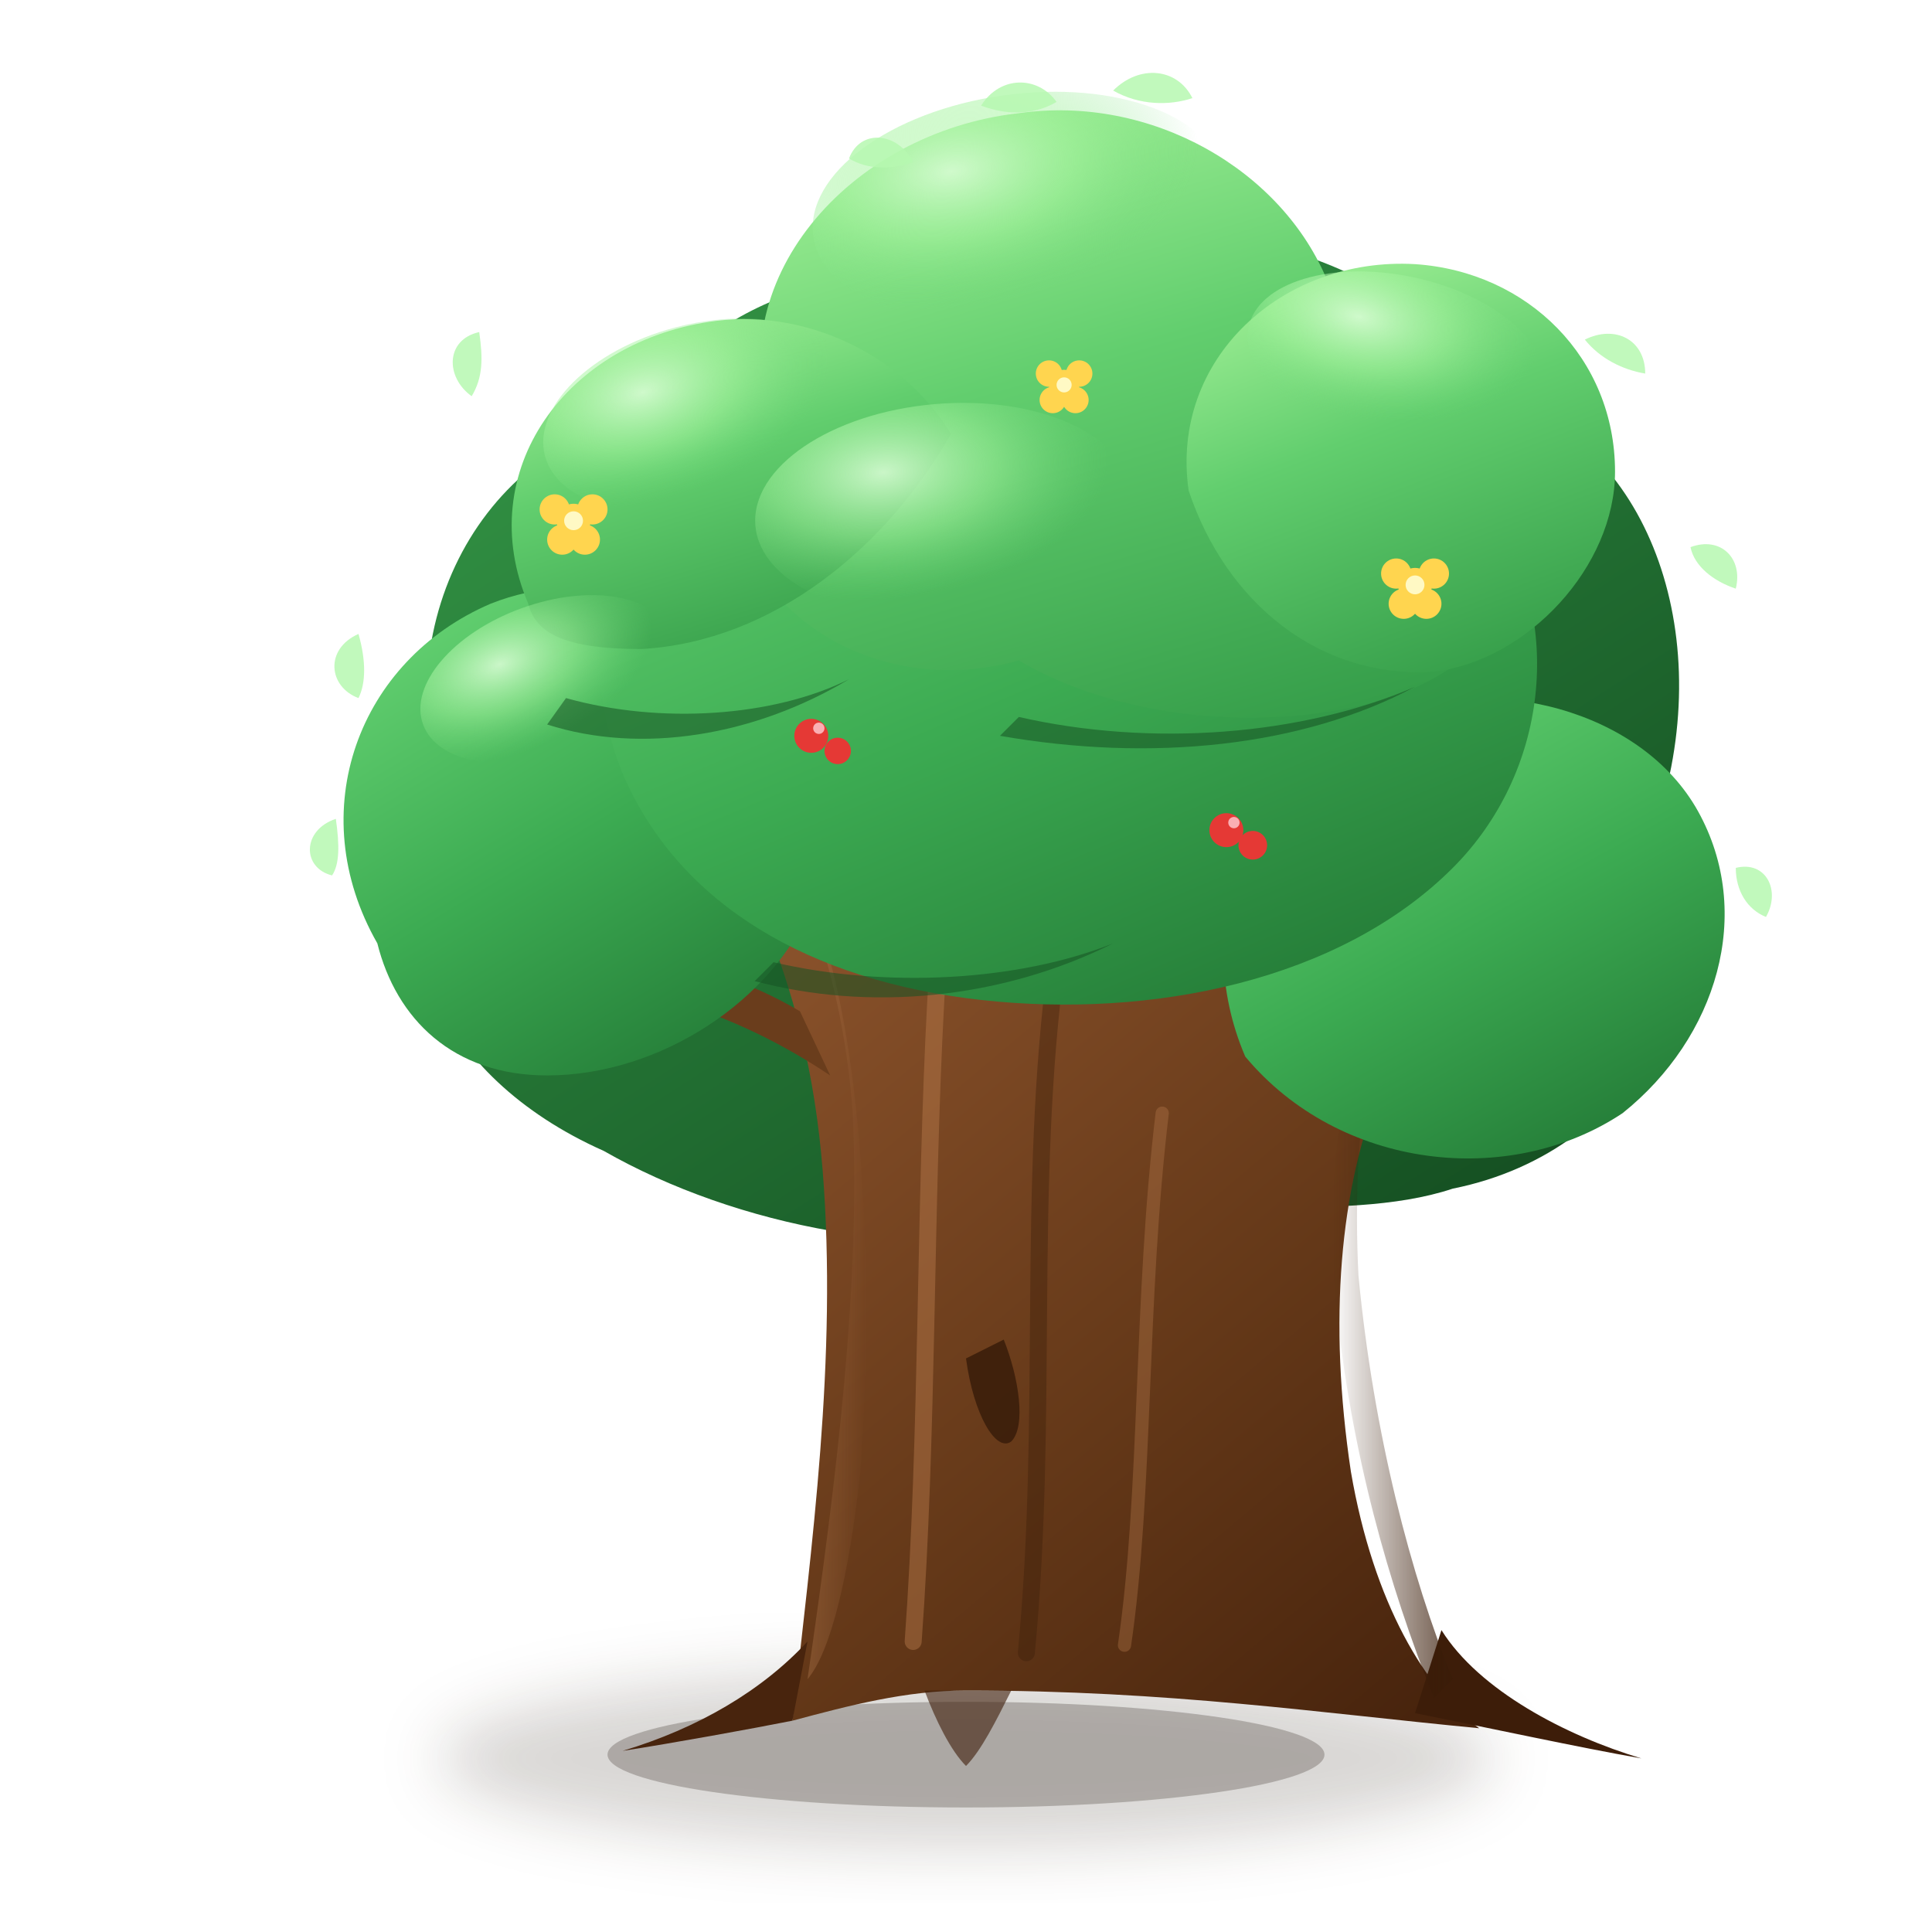
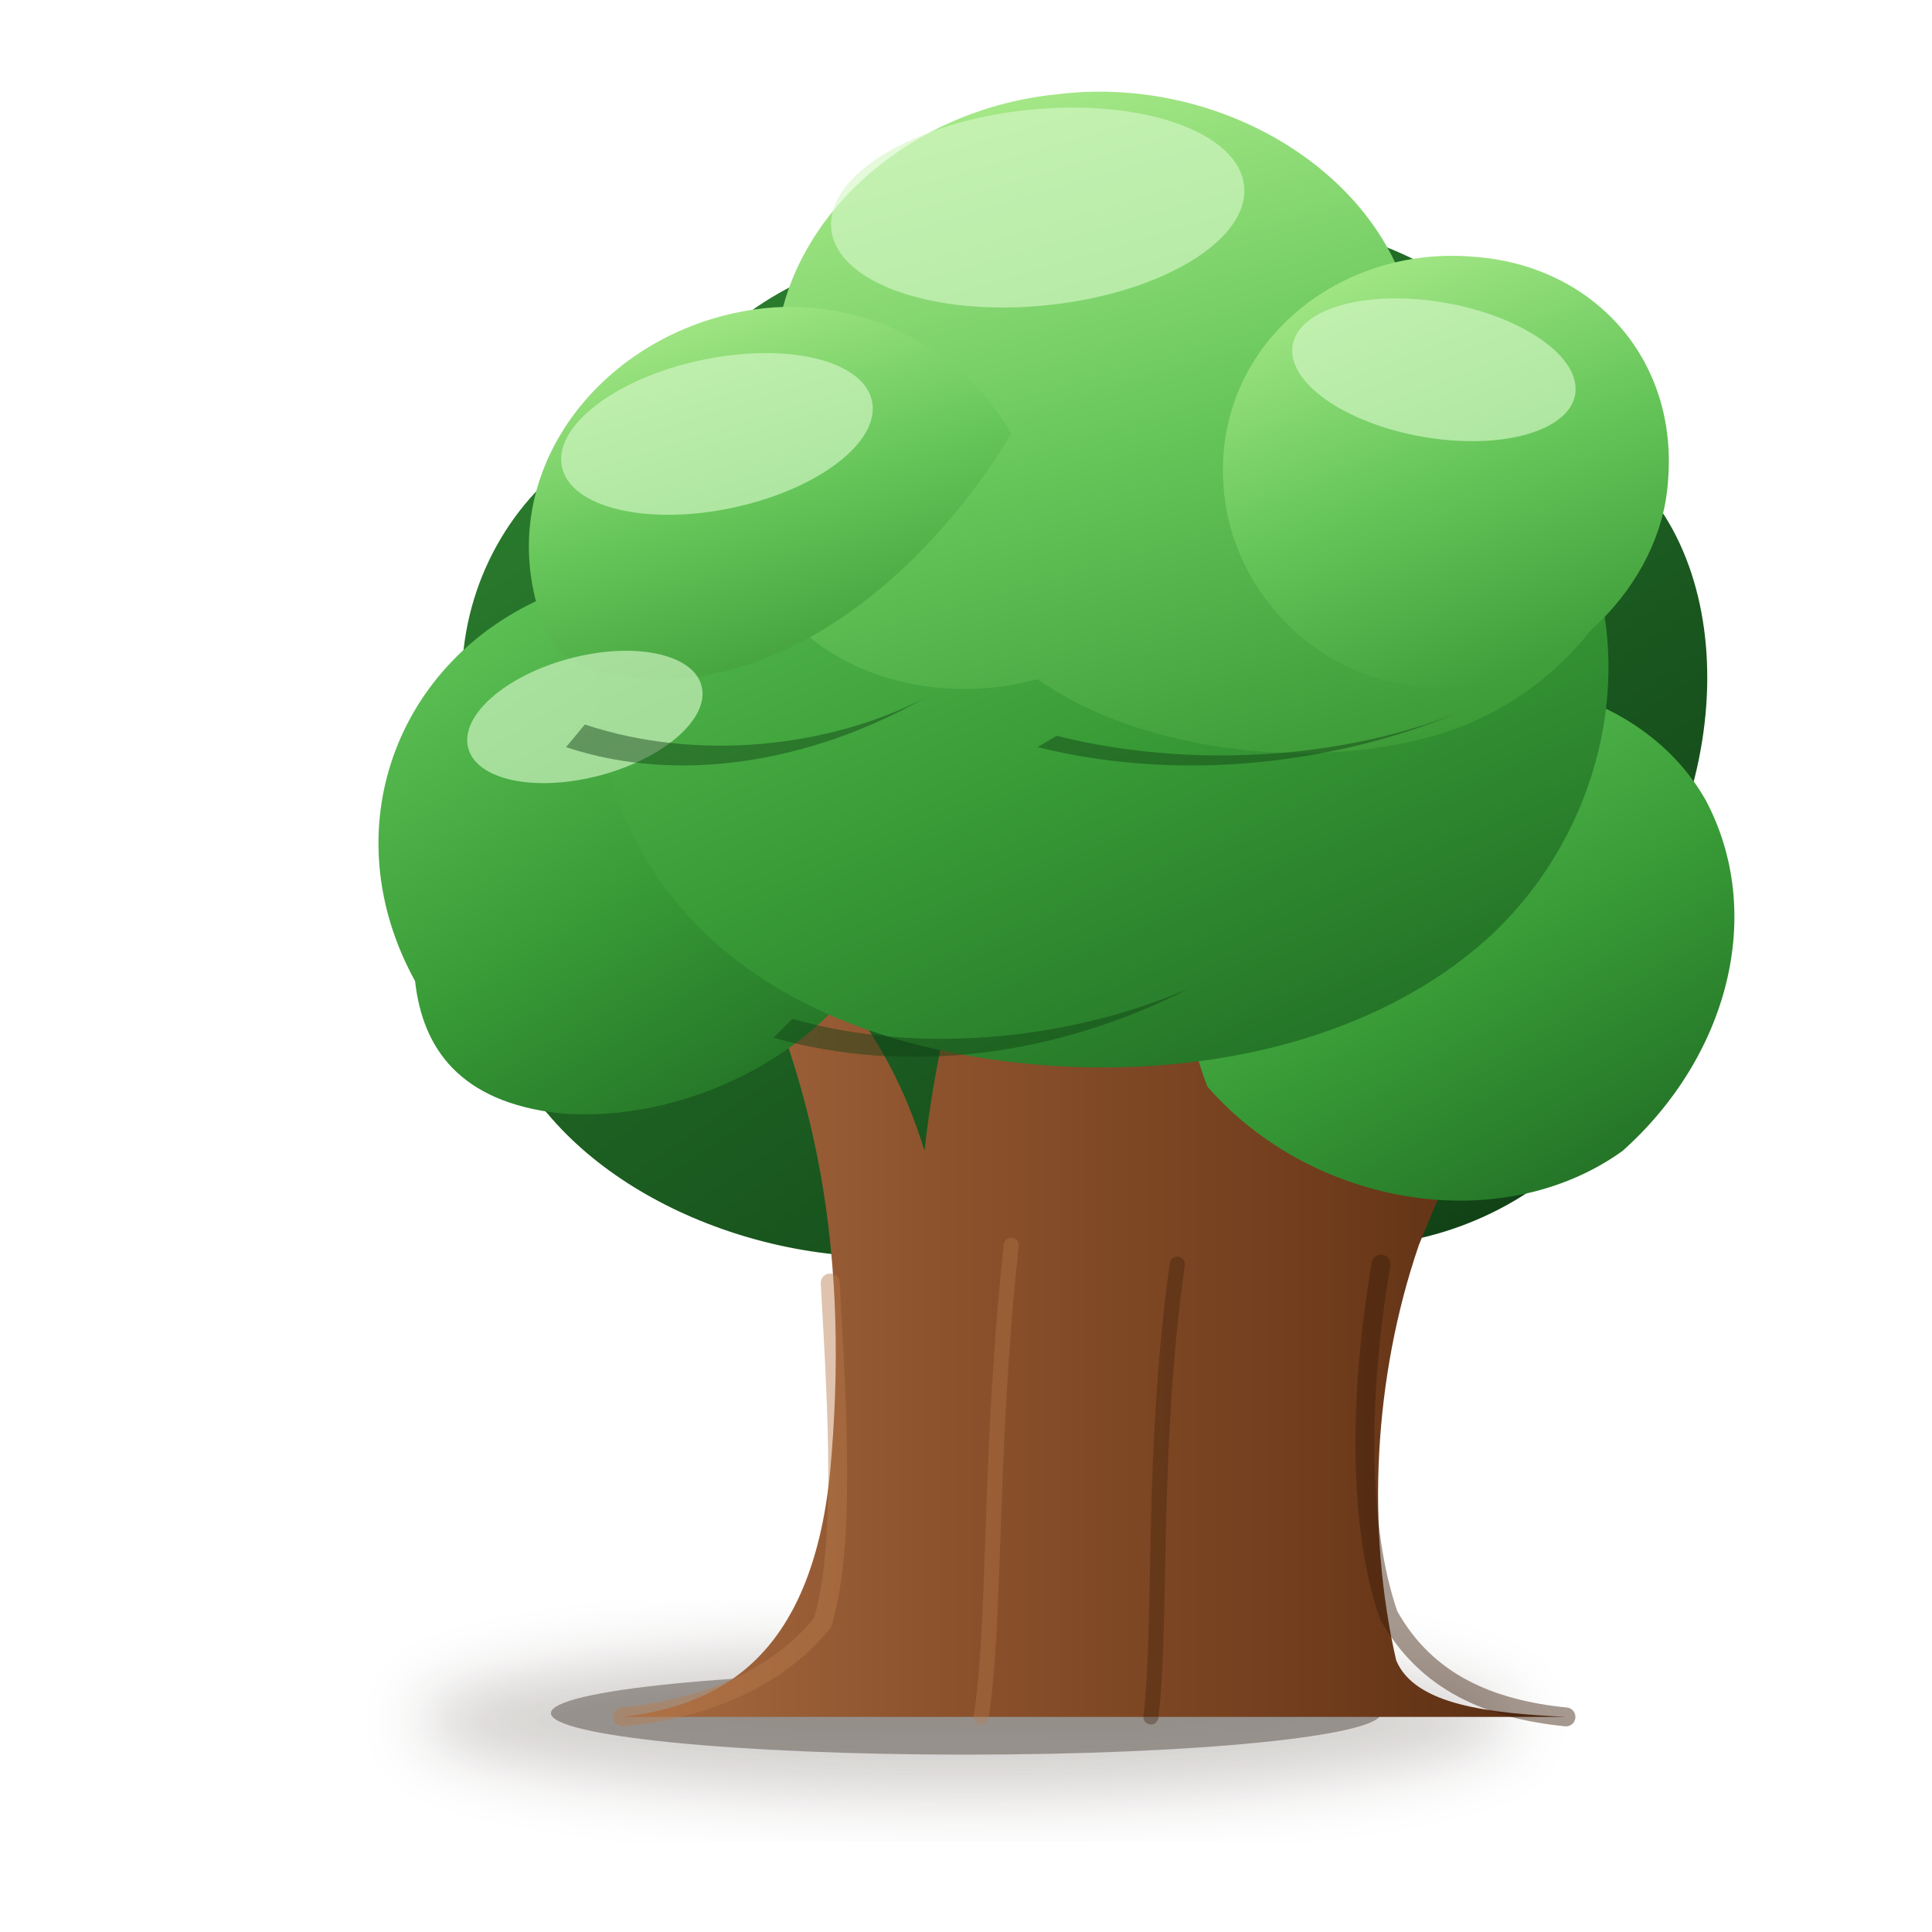
<svg xmlns="http://www.w3.org/2000/svg" viewBox="0 0 512 512">
  <defs>
    <filter id="c-shadow" x="-30%" y="-30%" width="160%" height="160%">
      <feGaussianBlur stdDeviation="8" />
    </filter>
-     <linearGradient id="trunk-grad" x1="0.2" y1="0" x2="0.8" y2="1">
-       <stop offset="0%" stop-color="#A5673E" />
-       <stop offset="35%" stop-color="#844E28" />
-       <stop offset="70%" stop-color="#643818" />
-       <stop offset="100%" stop-color="#48240D" />
-     </linearGradient>
-     <linearGradient id="bark-light" x1="0" y1="0" x2="1" y2="0">
-       <stop offset="0%" stop-color="#C2875A" stop-opacity="0.9" />
-       <stop offset="100%" stop-color="#C2875A" stop-opacity="0" />
-     </linearGradient>
-     <linearGradient id="bark-dark" x1="0" y1="0" x2="1" y2="0">
-       <stop offset="0%" stop-color="#3A1C08" stop-opacity="0" />
-       <stop offset="100%" stop-color="#3A1C08" stop-opacity="0.75" />
+     <linearGradient id="hero-trunk" x1="0" y1="0" x2="1" y2="0">
+       <stop offset="0%" stop-color="#A76B41" />
+       <stop offset="30%" stop-color="#8D532D" />
+       <stop offset="70%" stop-color="#6E3B1B" />
+       <stop offset="100%" stop-color="#4E260F" />
    </linearGradient>
    <linearGradient id="canopy-sun" x1="0.3" y1="0" x2="0.7" y2="1">
-       <stop offset="0%" stop-color="#9DEE94" />
-       <stop offset="40%" stop-color="#62CE6E" />
-       <stop offset="100%" stop-color="#369E4A" />
+       <stop offset="0%" stop-color="#A5E887" />
+       <stop offset="50%" stop-color="#66C65A" />
+       <stop offset="100%" stop-color="#3D9B38" />
    </linearGradient>
    <linearGradient id="canopy-mid" x1="0.2" y1="0" x2="0.8" y2="1">
-       <stop offset="0%" stop-color="#65D272" />
-       <stop offset="50%" stop-color="#3CAB52" />
-       <stop offset="100%" stop-color="#237936" />
+       <stop offset="0%" stop-color="#60C458" />
+       <stop offset="55%" stop-color="#389B36" />
+       <stop offset="100%" stop-color="#216E25" />
    </linearGradient>
-     <linearGradient id="canopy-shadow" x1="0.1" y1="0" x2="0.9" y2="1">
-       <stop offset="0%" stop-color="#349646" />
-       <stop offset="60%" stop-color="#206B30" />
-       <stop offset="100%" stop-color="#144C20" />
+     <linearGradient id="canopy-dark" x1="0.1" y1="0" x2="0.9" y2="1">
+       <stop offset="0%" stop-color="#2D8230" />
+       <stop offset="60%" stop-color="#1B5B20" />
+       <stop offset="100%" stop-color="#103E15" />
    </linearGradient>
-     <radialGradient id="highlight-burst" cx="0.35" cy="0.3" r="0.6">
-       <stop offset="0%" stop-color="#D7FCD3" stop-opacity="0.9" />
-       <stop offset="50%" stop-color="#A6F4A0" stop-opacity="0.5" />
-       <stop offset="100%" stop-color="#73DC7B" stop-opacity="0" />
-     </radialGradient>
  </defs>
-   <ellipse cx="256" cy="466" rx="140" ry="24" fill="#2E2015" opacity="0.18" filter="url(#c-shadow)" />
-   <ellipse cx="256" cy="465" rx="95" ry="14" fill="#1C120A" opacity="0.24" />
-   <g fill="url(#canopy-shadow)">
-     <path d="M120 220 C100 170 125 120 170 110 C185 80 230 65 270 75 C310 50 370 65 395 105 C435 115 455 165 440 215 C460 255 435 305 385 315 C355 325 310 315 285 325 C245 335 195 325 160 305 C115 285 100 245 120 220 Z" />
-   </g>
+   <ellipse cx="256" cy="456" rx="145" ry="20" fill="#2E2015" opacity="0.20" filter="url(#c-shadow)" />
+   <ellipse cx="256" cy="454" rx="110" ry="11" fill="#1C120A" opacity="0.35" />
+   <path d="M140 230 C105 185 125 125 175 110 C195 70 250 55 295 70 C335 45 400 65 415 115 C455 130 465 190 435 240 C450 280 415 325 365 330 C330 335 290 320 260 330 C220 340 170 325 145 295 C120 270 120 245 140 230 Z" fill="url(#canopy-dark)" />
  <g>
-     <path d="M210 456 C215 410 222 360 218 310 C214 260 196 220 165 185 C190 200 215 225 228 255 C235 220 250 180 282 145 C295 125 312 110 330 95 C318 120 312 150 315 180 C320 215 330 240 345 260 C365 235 390 215 425 200 C398 225 380 255 366 288 C355 315 352 350 358 390 C364 425 378 448 392 458 C350 454 310 448 256 448 C240 448 225 452 210 456 Z" fill="url(#trunk-grad)" />
-     <path d="M210 456 C200 458 178 462 165 464 C185 458 202 448 214 435 Z" fill="#48240D" />
-     <path d="M375 454 C395 458 418 463 435 466 C415 460 392 448 382 432 Z" fill="#3D1D09" />
-     <path d="M245 448 C248 456 252 464 256 468 C260 464 264 456 268 448 Z" fill="#3D1D09" opacity="0.6" />
-     <path d="M220 285 C190 265 160 258 125 260 C155 250 185 252 212 268 Z" fill="#6A3D1C" />
-     <path d="M335 265 C365 245 400 238 435 242 C405 232 370 234 342 250 Z" fill="#583115" />
-     <path d="M214 445 C222 390 228 340 226 295 C223 255 210 220 185 190 C195 202 208 222 218 248 C228 278 232 335 228 390 C225 418 220 438 214 445 Z" fill="url(#bark-light)" />
-     <path d="M380 450 C368 420 358 385 354 345 C350 305 358 275 372 245 C364 268 358 298 360 338 C364 380 374 418 385 445 Z" fill="url(#bark-dark)" />
-     <path d="M242 435 C246 380 245 320 248 265 C250 230 262 200 285 168" fill="none" stroke="#B87B4C" stroke-width="4.5" stroke-linecap="round" opacity="0.45" />
-     <path d="M272 438 C278 375 272 315 280 255 C285 215 300 180 320 150" fill="none" stroke="#3A1C08" stroke-width="4.5" stroke-linecap="round" opacity="0.38" />
-     <path d="M298 436 C304 395 302 345 308 295" fill="none" stroke="#B87B4C" stroke-width="3.5" stroke-linecap="round" opacity="0.35" />
-     <path d="M256 360 C258 375 264 385 268 382 C272 378 270 365 266 355 Z" fill="#2E1505" opacity="0.7" />
+     <path d="M165 455 C190 452 215 440 220 390 C225 335 218 285 190 235 C215 250 235 272 245 305 C250 260 265 215 295 170 C308 148 322 132 340 115 C328 142 324 175 326 210 C330 245 342 272 358 295 C378 265 405 242 438 225 C412 255 392 290 376 330 C364 365 362 405 370 440 C375 452 395 454 415 455 L165 455 Z" fill="url(#hero-trunk)" />
+     <path d="M165 455 C185 453 205 446 218 430 C224 410 222 375 220 340" fill="none" stroke="#B87B4C" stroke-width="5" stroke-linecap="round" opacity="0.45" />
+     <path d="M415 455 C395 453 378 446 368 428 C360 405 360 370 366 335" fill="none" stroke="#3A1C08" stroke-width="5" stroke-linecap="round" opacity="0.45" />
+     <path d="M260 455 C264 430 262 385 268 330" fill="none" stroke="#B87B4C" stroke-width="4" stroke-linecap="round" opacity="0.35" />
+     <path d="M305 455 C308 430 305 385 312 335" fill="none" stroke="#3A1C08" stroke-width="4" stroke-linecap="round" opacity="0.35" />
+     <path d="M210 270 C180 248 145 238 110 240 C140 230 175 232 205 252 Z" fill="#6E3B1B" />
+     <path d="M345 280 C375 258 410 248 445 250 C415 240 380 242 352 262 Z" fill="#4E260F" />
  </g>
  <g fill="url(#canopy-mid)">
-     <path d="M100 250 C80 215 95 175 130 160 C155 150 185 158 205 175 C220 190 225 215 215 240 C205 265 175 285 145 285 C120 285 105 270 100 250 Z" />
-     <path d="M330 280 C315 245 330 205 365 190 C395 178 435 188 450 215 C465 242 455 275 430 295 C400 315 355 310 330 280 Z" />
-     <path d="M165 205 C145 155 175 105 225 95 C255 88 288 98 308 118 C335 100 375 105 395 135 C415 165 410 205 385 230 C355 260 305 270 260 265 C215 260 180 240 165 205 Z" />
+     <path d="M110 260 C88 220 105 175 145 158 C175 145 210 155 228 175 C242 195 245 225 232 252 C218 280 180 298 148 295 C122 292 112 278 110 260 Z" />
+     <path d="M320 288 C305 250 322 205 360 188 C392 172 435 182 452 212 C468 242 458 280 430 305 C398 328 348 320 320 288 Z" />
+     <path d="M165 215 C142 160 178 102 232 90 C265 82 302 95 325 118 C355 98 400 105 418 140 C435 175 425 220 395 248 C360 280 305 288 258 280 C210 272 178 248 165 215 Z" />
  </g>
  <g fill="url(#canopy-sun)">
-     <path d="M205 115 C190 75 225 35 270 30 C305 25 340 45 352 75 C375 70 405 85 412 115 C420 145 398 175 368 185 C335 195 295 190 270 175 C235 185 200 165 195 135 C192 128 198 120 205 115 Z" />
-     <path d="M140 160 C125 125 150 90 190 85 C215 82 240 95 252 115 C235 145 205 170 170 172 C150 172 142 168 140 160 Z" />
-     <path d="M315 130 C310 95 340 68 375 70 C405 72 428 95 428 125 C428 150 405 175 380 178 C350 180 325 160 315 130 Z" />
+     <path d="M210 120 C192 75 230 30 280 25 C320 20 360 42 372 75 C398 70 430 88 435 120 C440 152 415 185 380 195 C345 205 300 198 275 180 C238 190 200 170 198 138 C196 128 202 122 210 120 Z" />
+     <path d="M145 168 C128 128 158 88 200 82 C228 78 255 92 268 115 C248 148 215 178 178 180 C158 180 148 175 145 168 Z" />
+     <path d="M325 135 C318 95 352 65 390 68 C422 70 445 95 442 128 C440 155 415 180 388 182 C355 185 330 162 325 135 Z" />
  </g>
-   <g fill="url(#highlight-burst)">
-     <ellipse cx="270" cy="55" rx="55" ry="30" transform="rotate(-8 270 55)" />
-     <ellipse cx="185" cy="110" rx="42" ry="24" transform="rotate(-15 185 110)" />
-     <ellipse cx="370" cy="95" rx="40" ry="22" transform="rotate(12 370 95)" />
-     <ellipse cx="145" cy="180" rx="35" ry="20" transform="rotate(-20 145 180)" />
-     <ellipse cx="250" cy="135" rx="50" ry="28" transform="rotate(-5 250 135)" />
+   <g fill="#D5F7C8" opacity="0.65">
+     <ellipse cx="275" cy="55" rx="55" ry="26" transform="rotate(-6 275 55)" />
+     <ellipse cx="190" cy="115" rx="42" ry="20" transform="rotate(-12 190 115)" />
+     <ellipse cx="380" cy="98" rx="38" ry="18" transform="rotate(10 380 98)" />
+     <ellipse cx="155" cy="190" rx="32" ry="16" transform="rotate(-15 155 190)" />
  </g>
-   <g fill="#B6F8B0" opacity="0.85">
-     <path d="M260 28 C265 20 275 20 280 27 C275 30 268 31 260 28 Z" />
-     <path d="M295 24 C302 17 312 18 316 26 C310 28 302 28 295 24 Z" />
-     <path d="M225 42 C228 34 238 35 242 43 C236 45 230 45 225 42 Z" />
-     <path d="M125 105 C118 100 118 90 127 88 C128 95 128 100 125 105 Z" />
-     <path d="M95 185 C87 182 86 172 95 168 C97 175 97 181 95 185 Z" />
-     <path d="M88 232 C80 230 80 220 89 217 C90 224 90 229 88 232 Z" />
-     <path d="M420 90 C428 86 436 90 436 99 C430 98 424 95 420 90 Z" />
-     <path d="M448 145 C456 142 462 148 460 156 C454 154 449 150 448 145 Z" />
-     <path d="M460 230 C468 228 472 236 468 243 C463 241 460 236 460 230 Z" />
-   </g>
-   <g fill="#165223" opacity="0.55">
-     <path d="M150 185 C175 192 205 190 225 180 C200 195 170 200 145 192 Z" />
-     <path d="M270 190 C305 198 345 195 375 182 C345 198 305 202 265 195 Z" />
-     <path d="M205 255 C235 262 270 260 295 250 C265 265 230 268 200 260 Z" />
-   </g>
-   <g>
-     <g fill="#FFD54F">
-       <circle cx="152" cy="138" r="4.5" />
-       <circle cx="147" cy="135" r="4" />
-       <circle cx="157" cy="135" r="4" />
-       <circle cx="149" cy="143" r="4" />
-       <circle cx="155" cy="143" r="4" />
-       <circle cx="152" cy="138" r="2.5" fill="#FFF9C4" />
-     </g>
-     <g fill="#FFD54F">
-       <circle cx="375" cy="155" r="4.5" />
-       <circle cx="370" cy="152" r="4" />
-       <circle cx="380" cy="152" r="4" />
-       <circle cx="372" cy="160" r="4" />
-       <circle cx="378" cy="160" r="4" />
-       <circle cx="375" cy="155" r="2.5" fill="#FFF9C4" />
-     </g>
-     <g fill="#FFD54F">
-       <circle cx="282" cy="102" r="4" />
-       <circle cx="278" cy="99" r="3.5" />
-       <circle cx="286" cy="99" r="3.5" />
-       <circle cx="279" cy="106" r="3.5" />
-       <circle cx="285" cy="106" r="3.5" />
-       <circle cx="282" cy="102" r="2" fill="#FFF9C4" />
-     </g>
-     <g fill="#E53935">
-       <circle cx="215" cy="195" r="4.5" />
-       <circle cx="222" cy="199" r="3.5" />
-       <circle cx="217" cy="193" r="1.5" fill="#FFCDD2" opacity="0.8" />
-     </g>
-     <g fill="#E53935">
-       <circle cx="325" cy="220" r="4.5" />
-       <circle cx="332" cy="224" r="3.8" />
-       <circle cx="327" cy="218" r="1.5" fill="#FFCDD2" opacity="0.8" />
-     </g>
+   <g fill="#103E15" opacity="0.45">
+     <path d="M155 192 C185 202 220 198 245 185 C215 202 180 208 150 198 Z" />
+     <path d="M280 195 C320 205 365 200 395 185 C360 202 315 208 275 198 Z" />
+     <path d="M210 270 C245 280 285 275 315 262 C280 280 240 285 205 275 Z" />
  </g>
</svg>
